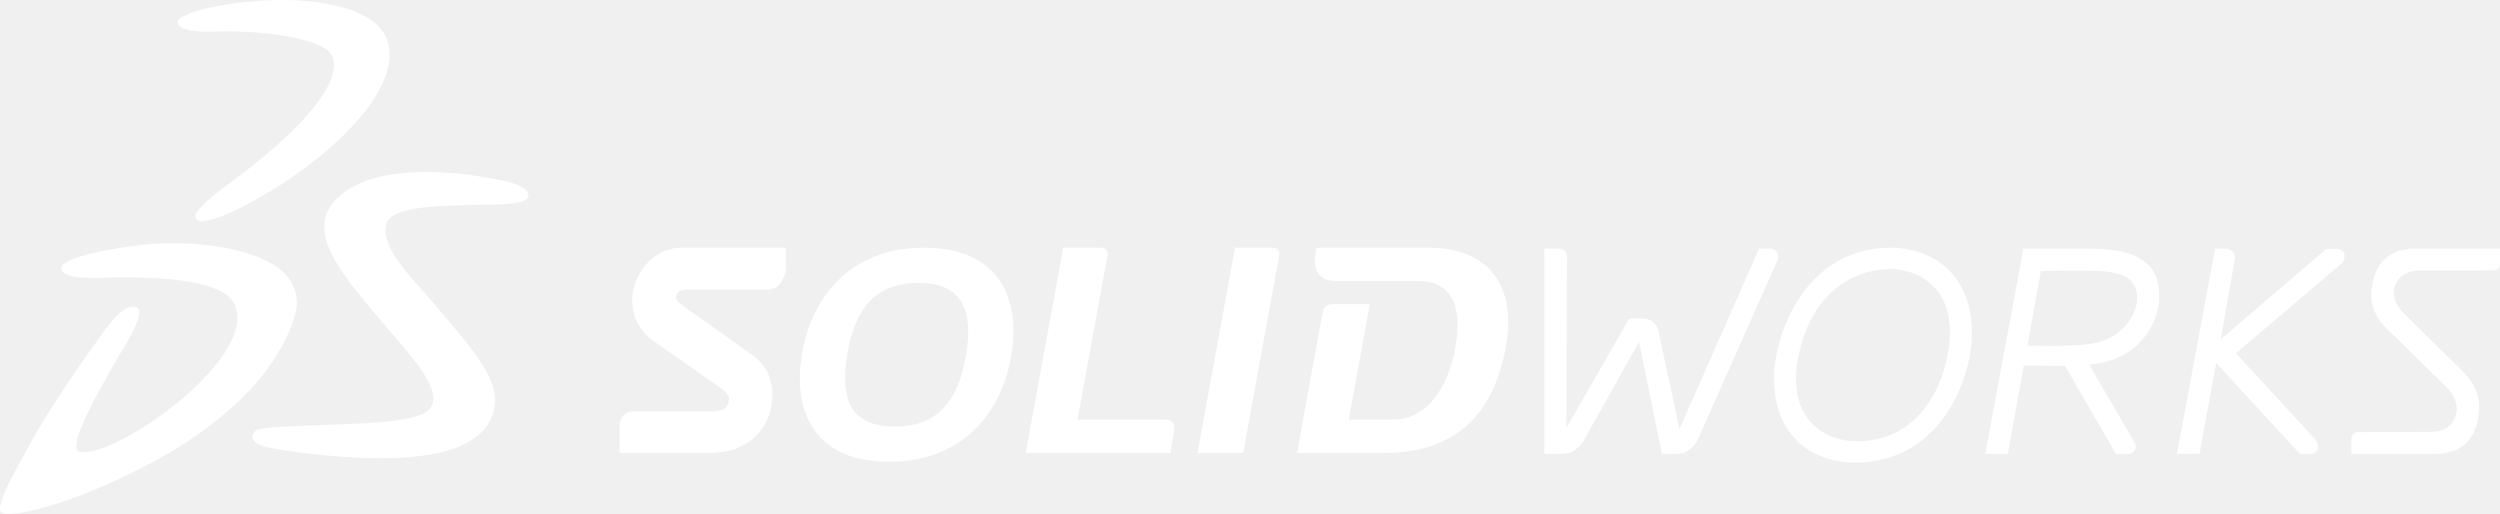
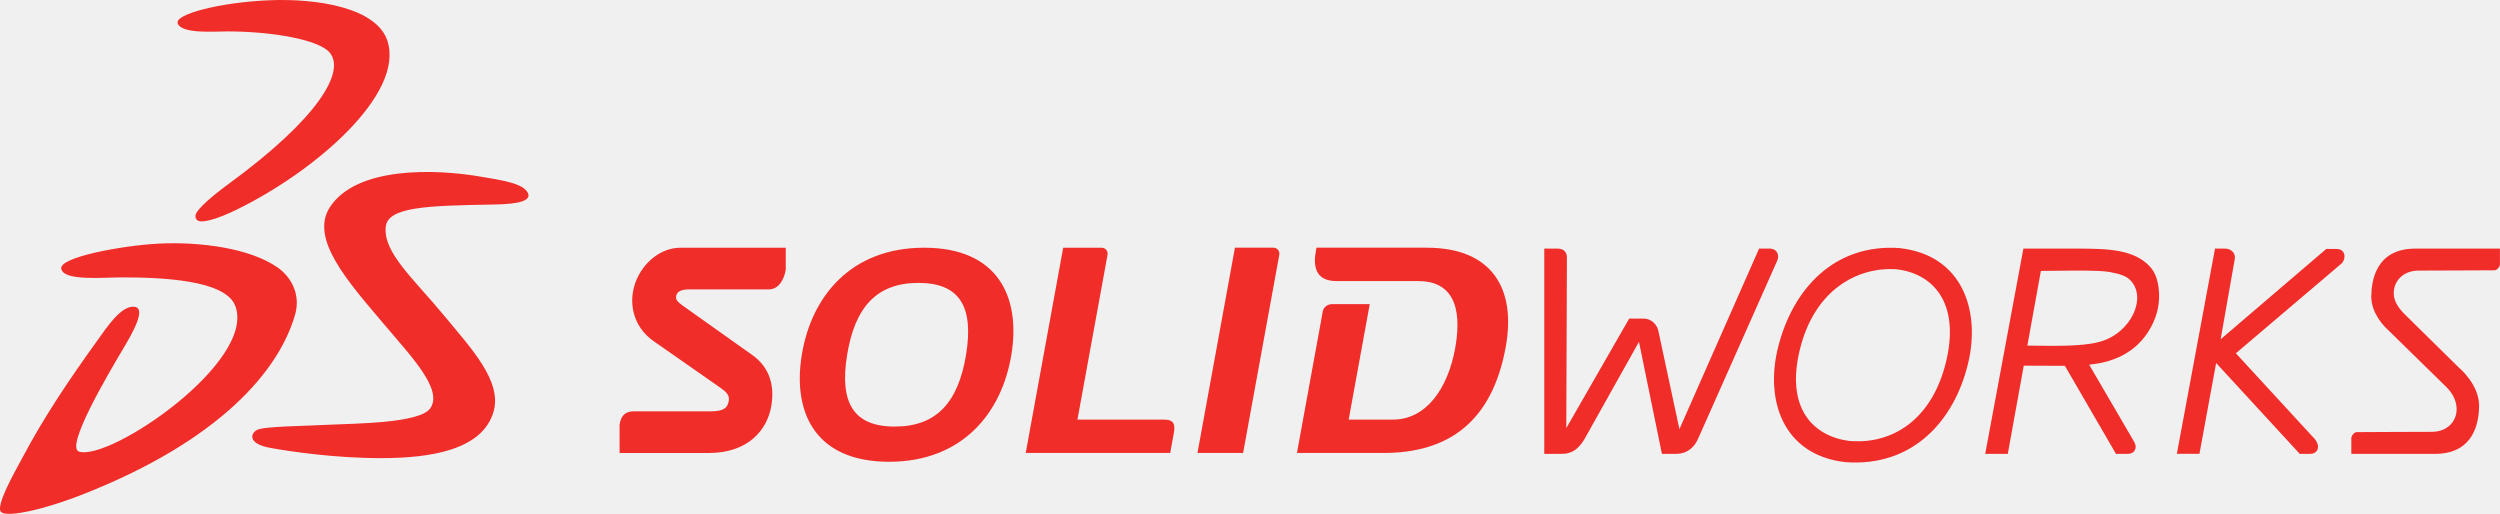
- <svg xmlns="http://www.w3.org/2000/svg" width="125.121mm" height="25.718mm" viewBox="0 0 125.121 25.718" version="1.1" id="svg1194">
-   <defs id="defs1188" />
-   <g id="layer1" transform="translate(8.664905,-92.31076)">
-     <path id="path5116" style="display:inline;opacity:1;fill:#ffffff;fill-opacity:1;fill-rule:nonzero;stroke:none;stroke-width:0.043" d="m 80.33,105.161 c 0.004,-0.107 -0.044,-0.243 -0.137,-0.317 -0.095,-0.076 -0.199,-0.09 -0.298,-0.092 h -0.518 l -3.988,9.037 -1.038,-4.841 c -0.061,-0.425 -0.402,-0.714 -0.806,-0.692 h -0.67 l -3.148,5.481 0.031,-8.55 c 0.002,-0.114 -0.042,-0.255 -0.143,-0.334 -0.098,-0.08 -0.208,-0.1 -0.318,-0.101 h -0.672 v 10.272 h 0.856 v 0 c 0.005,0 0.012,0 0.019,0 0.251,0.005 0.479,-0.06 0.666,-0.196 0.169,-0.121 0.315,-0.29 0.443,-0.492 l 2.756,-4.917 1.149,5.606 c 0,0 0.697,0 0.714,0 0.007,0 0.016,0 0.021,0 0.469,0 0.861,-0.273 1.067,-0.738 l 3.961,-8.911 c 0.029,-0.073 0.052,-0.121 0.053,-0.214 z m 36.123,-0.407 h -4.24 c -1.979,0.005 -2.189,1.63 -2.197,2.397 -2.6e-4,0.806 0.586,1.449 0.877,1.708 l 2.887,2.827 c 0.342,0.337 0.509,0.734 0.509,1.104 0,0.625 -0.478,1.137 -1.25,1.134 -0.002,0.005 -3.737,0.006 -3.771,0.016 -0.122,0.022 -0.25,0.183 -0.248,0.311 h -0.011 l 0.011,0.005 c 0,0.005 7.9e-4,0.624 7.9e-4,0.771 h 4.195 c 1.98,-0.007 2.19,-1.631 2.199,-2.396 0,-0.005 -10e-4,-0.005 -10e-4,-0.007 0.002,-1.062 -0.975,-1.883 -0.981,-1.885 l -2.737,-2.693 c -0.342,-0.336 -0.553,-0.683 -0.555,-1.056 10e-4,-0.628 0.48,-1.137 1.249,-1.137 0.005,-0.005 3.782,-0.006 3.814,-0.015 l 0.009,0.029 -0.007,-0.029 c 0.123,-0.022 0.254,-0.184 0.25,-0.311 0,0 -10e-4,0 0,-0.005 0,-0.006 -10e-4,-0.624 -10e-4,-0.77 z m -30.253,1.029 c -1.884,-0.103 -4.038,1.005 -4.778,4.001 -0.729,2.935 0.634,4.361 2.48,4.598 l 0.192,0.009 c 1.905,0.101 3.933,-1.01 4.647,-4.004 0.696,-2.937 -0.669,-4.412 -2.542,-4.604 z m 3.642,4.693 c -0.693,2.919 -2.796,5.223 -6.156,4.965 v 0 c -3.125,-0.361 -4.021,-3.11 -3.36,-5.745 0.727,-2.918 2.824,-5.222 6.134,-4.965 v 0.005 c 3.084,0.36 4.006,3.112 3.382,5.745 z m 18.705,-5.625 c -0.087,-0.066 -0.184,-0.078 -0.282,-0.079 h -0.501 l -5.286,4.521 0.704,-3.995 c 0.043,-0.222 -0.063,-0.372 -0.154,-0.436 -0.093,-0.073 -0.209,-0.109 -0.322,-0.109 h -0.509 l -1.909,10.271 h 1.13 l 0.836,-4.546 4.186,4.548 h 0.502 c 0.1,-0.005 0.195,-0.016 0.28,-0.081 0.088,-0.061 0.134,-0.182 0.131,-0.281 0,-0.184 -0.151,-0.37 -0.151,-0.37 l -3.96,-4.304 5.288,-4.491 c 0,0 0.149,-0.127 0.149,-0.371 0.001,-0.097 -0.042,-0.215 -0.129,-0.279 z m -10.614,1.461 c -0.207,-0.201 -0.521,-0.296 -1.009,-0.387 -0.128,-0.024 -0.336,-0.043 -0.574,-0.054 -0.588,-0.033 -2.335,-0.007 -2.87,0 l -0.677,3.737 c 0.401,0.006 0.864,0.011 1.187,0.013 0.914,0 1.798,-0.03 2.424,-0.2 1.608,-0.437 2.405,-2.261 1.518,-3.107 z m 1.038,-0.62 c 0.457,0.519 0.491,1.485 0.361,2.078 -0.159,0.726 -0.849,2.559 -3.438,2.791 l 2.18,3.734 c 0,0 0.149,0.224 0.149,0.37 0.002,0.098 -0.042,0.219 -0.13,0.281 -0.087,0.064 -0.181,0.081 -0.279,0.081 h -0.576 l -2.556,-4.406 -2.06,-0.009 -0.799,4.415 h -1.13 l 1.911,-10.273 h 2.639 c 1.56,0 2.929,0.022 3.728,0.939 z m -75.962,1.255 c -0.129,0.826 0.125,1.798 1.047,2.442 l 3.284,2.292 c 0.345,0.238 0.515,0.401 0.473,0.679 -0.062,0.383 -0.262,0.539 -0.943,0.539 h -3.819 c -0.408,0 -0.63,0.199 -0.705,0.66 v 1.423 h 4.474 c 1.961,0 2.931,-1.156 3.126,-2.386 0.183,-1.155 -0.205,-1.98 -0.951,-2.512 l -3.489,-2.477 c -0.28,-0.202 -0.35,-0.306 -0.331,-0.457 0.032,-0.253 0.261,-0.356 0.658,-0.356 h 3.987 c 0.488,0 0.765,-0.497 0.843,-0.992 v -1.093 h -5.273 c -1.169,0 -2.191,1.046 -2.38,2.238 z m 39.744,-2.239 h -5.528 l -0.029,0.165 c -0.128,0.697 -0.071,1.505 1.032,1.505 h 4.095 c 1.623,0 2.243,1.173 1.842,3.375 -0.369,2.016 -1.455,3.557 -3.107,3.557 h -2.22 l 1.054,-5.779 h -1.889 c -0.253,0 -0.429,0.184 -0.459,0.35 l -1.295,7.099 h 4.331 c 3.198,0 5.427,-1.505 6.118,-5.302 0.533,-2.917 -0.682,-4.971 -3.944,-4.971 z m -13.127,8.604 h -4.364 l 1.508,-8.254 c 0.029,-0.165 -0.094,-0.349 -0.3,-0.349 h -1.922 l -1.875,10.272 h 7.231 l 0.187,-1.027 c 0.083,-0.46 -0.071,-0.642 -0.465,-0.642 z m 5.44,-8.604 h -1.922 l -1.875,10.273 h 2.284 l 1.812,-9.924 c 0.03,-0.165 -0.093,-0.349 -0.3,-0.349 z m -17.765,1.761 c -2.084,0 -3.175,1.211 -3.566,3.595 -0.392,2.387 0.302,3.596 2.386,3.596 2.083,0 3.174,-1.209 3.566,-3.596 0.392,-2.384 -0.302,-3.595 -2.386,-3.595 z m 4.654,3.595 c -0.479,2.917 -2.453,5.358 -6.123,5.358 -3.671,0 -4.844,-2.441 -4.365,-5.358 0.479,-2.916 2.454,-5.356 6.124,-5.356 3.671,0 4.843,2.439 4.364,5.356 z m -26.688,-8.934 c -2.182,-0.358 -6.085,-0.497 -7.419,1.548 -1.031,1.58 0.917,3.744 2.691,5.841 1.421,1.679 2.969,3.283 2.337,4.221 -0.515,0.765 -3.821,0.764 -4.96,0.824 -1.384,0.073 -3.375,0.078 -3.723,0.267 -0.312,0.168 -0.487,0.689 0.685,0.899 0.939,0.169 3.178,0.512 5.54,0.51 2.465,0 5.055,-0.404 5.617,-2.314 0.451,-1.533 -1.113,-3.175 -2.49,-4.842 -1.506,-1.824 -3.032,-3.125 -2.904,-4.417 0.099,-1.004 2.07,-1.062 5.34,-1.12 0.681,-0.013 2.035,-0.045 1.774,-0.582 -0.233,-0.474 -1.245,-0.632 -2.488,-0.834 z m -10.061,4.55 c -1.4,-0.96 -3.895,-1.282 -5.949,-1.175 -1.829,0.097 -4.974,0.678 -4.855,1.257 0.11,0.625 2.102,0.431 3.014,0.431 2.005,0 5.19,0.124 5.691,1.415 1.081,2.785 -6.251,7.785 -7.816,7.305 -0.707,-0.216 1.437,-3.851 2.215,-5.159 0.463,-0.78 1.167,-2.006 0.566,-2.089 -0.672,-0.093 -1.412,1.061 -1.892,1.727 -1.305,1.808 -2.642,3.782 -3.713,5.809 -0.332,0.626 -1.431,2.511 -1.054,2.755 0.352,0.227 2.029,-0.095 4.162,-0.941 6.707,-2.656 9.726,-6.115 10.534,-8.974 0.284,-1.006 -0.206,-1.885 -0.903,-2.362 z m -4.979,-12.21 c -0.138,-0.45 2.099,-1.037 4.552,-1.146 2.471,-0.109 5.396,0.383 5.94,2.014 0.893,2.672 -3.632,6.568 -7.576,8.482 -0.968,0.469 -1.553,0.598 -1.798,0.565 -0.232,-0.03 -0.269,-0.248 -0.192,-0.397 0.14,-0.281 0.776,-0.854 1.627,-1.475 4.439,-3.243 5.883,-5.62 5.044,-6.585 -0.538,-0.618 -2.788,-1.047 -5.124,-1.047 -0.635,0 -2.302,0.138 -2.473,-0.411" />
+ <svg xmlns="http://www.w3.org/2000/svg" width="1011.7" height="207.94" version="1.1" viewBox="0 0 267.67 55.018">
+   <g transform="translate(233.62 -36.658)">
+     <path d="m-43.235 64.149c9e-3 -0.228-0.095-0.521-0.294-0.678-0.203-0.162-0.425-0.193-0.638-0.196h-1.108l-8.531 19.333-2.22-10.357c-0.131-0.909-0.86-1.528-1.725-1.48h-1.434l-6.734 11.726 0.066-18.291c0.005-0.245-0.09-0.545-0.306-0.715-0.21-0.172-0.445-0.213-0.68-0.215h-1.437v21.976h1.832 0.041c0.536 0.011 1.024-0.129 1.424-0.419 0.362-0.26 0.674-0.62 0.947-1.054l5.895-10.519 2.457 11.992h1.528 0.045c1.003 0 1.842-0.585 2.282-1.579l8.474-19.064c0.063-0.156 0.111-0.259 0.114-0.458zm77.277-0.872h-9.07c-4.234 0.011-4.682 3.486-4.701 5.128 0 1.724 1.253 3.1 1.876 3.655l6.176 6.048c0.732 0.72 1.089 1.569 1.089 2.362 0 1.337-1.023 2.432-2.675 2.425-0.006 0.011-7.995 0.013-8.068 0.033-0.26 0.048-0.535 0.392-0.531 0.666h-0.024l0.024 0.011v1.65h8.975c4.235-0.015 4.684-3.488 4.705-5.125v-0.015c0.006-2.272-2.086-4.028-2.099-4.033l-5.855-5.762c-0.731-0.72-1.183-1.461-1.187-2.258 0-1.344 1.026-2.431 2.673-2.431 0.011-0.011 8.091-0.013 8.16-0.032l0.019 0.061-0.015-0.061c0.263-0.048 0.543-0.393 0.534-0.665v-0.011-1.647zm-64.72 2.201c-4.031-0.22-8.638 2.151-10.221 8.56-1.559 6.279 1.356 9.329 5.306 9.837l0.412 0.019c4.075 0.216 8.414-2.16 9.941-8.567 1.49-6.284-1.431-9.439-5.438-9.849zm7.792 10.04c-1.482 6.244-5.982 11.174-13.169 10.621-6.686-0.773-8.601-6.654-7.189-12.29 1.556-6.241 6.041-11.171 13.122-10.621v0.011c6.598 0.77 8.571 6.658 7.235 12.29zm40.015-12.033c-0.187-0.14-0.393-0.167-0.604-0.17h-1.073l-11.309 9.672 1.506-8.546c0.093-0.474-0.136-0.797-0.33-0.932-0.2-0.156-0.447-0.232-0.69-0.232h-1.088l-4.085 21.973h2.418l1.788-9.725 8.955 9.73h1.073c0.213-0.011 0.417-0.034 0.598-0.172 0.189-0.131 0.286-0.39 0.281-0.6 0-0.395-0.322-0.792-0.322-0.792l-8.473-9.207 11.312-9.608s0.318-0.271 0.318-0.794c0-0.208-0.09-0.461-0.276-0.596zm-22.706 3.126c-0.443-0.429-1.115-0.632-2.158-0.828-0.273-0.051-0.719-0.092-1.229-0.116-1.258-0.07-4.995-0.015-6.14 0l-1.448 7.994c0.859 0.013 1.848 0.024 2.54 0.028 1.954 0 3.846-0.063 5.186-0.428 3.44-0.935 5.145-4.838 3.248-6.647zm2.221-1.326c0.978 1.11 1.05 3.177 0.773 4.446-0.34 1.553-1.817 5.474-7.354 5.97l4.663 7.989s0.32 0.479 0.32 0.792c0.007 0.21-0.09 0.469-0.279 0.6-0.187 0.138-0.388 0.172-0.597 0.172h-1.232l-5.469-9.425-4.406-0.019-1.709 9.444h-2.418l4.088-21.977h5.645c3.337 0 6.265 0.048 7.975 2.008zm-162.51 2.685c-0.277 1.768 0.268 3.846 2.239 5.224l7.025 4.903c0.737 0.508 1.101 0.858 1.012 1.453-0.132 0.819-0.561 1.153-2.018 1.153h-8.17c-0.873 0-1.349 0.427-1.507 1.412v3.045h9.571c4.194 0 6.27-2.473 6.687-5.104 0.392-2.471-0.439-4.237-2.034-5.375l-7.465-5.299c-0.599-0.431-0.749-0.655-0.708-0.977 0.068-0.54 0.558-0.762 1.408-0.762h8.53c1.044 0 1.638-1.064 1.804-2.122v-2.339h-11.281c-2.501 0-4.687 2.237-5.092 4.788zm85.024-4.79h-11.827l-0.062 0.354c-0.274 1.492-0.151 3.22 2.207 3.22h8.761c3.472 0 4.798 2.509 3.94 7.221-0.789 4.314-3.114 7.61-6.647 7.61h-4.75l2.256-12.362h-4.041c-0.542 0-0.917 0.395-0.982 0.748l-2.771 15.187h9.264c6.842 0 11.609-3.219 13.089-11.342 1.14-6.24-1.458-10.635-8.437-10.635zm-28.083 18.407h-9.337l3.226-17.659c0.061-0.353-0.201-0.746-0.641-0.746h-4.111l-4.011 21.975h15.469l0.401-2.196c0.178-0.984-0.151-1.374-0.995-1.374zm11.638-18.407h-4.111l-4.012 21.977h4.887l3.877-21.231c0.064-0.354-0.2-0.746-0.641-0.746zm-38.004 3.768c-4.457 0-6.793 2.59-7.628 7.691-0.839 5.106 0.646 7.693 5.104 7.693 4.457 0 6.789-2.587 7.628-7.693 0.838-5.101-0.646-7.691-5.104-7.691zm9.956 7.691c-1.025 6.24-5.247 11.462-13.099 11.462-7.854 0-10.362-5.222-9.339-11.462 1.024-6.239 5.25-11.457 13.102-11.457 7.853 0 10.361 5.218 9.336 11.457zm-57.093-19.113c-4.668-0.766-13.018-1.063-15.872 3.311-2.205 3.381 1.962 8.009 5.756 12.495 3.04 3.592 6.351 7.024 4.999 9.03-1.103 1.637-8.175 1.635-10.611 1.764-2.961 0.157-7.22 0.167-7.964 0.572-0.668 0.358-1.041 1.475 1.465 1.923 2.009 0.36 6.798 1.095 11.852 1.09 5.272 0 10.814-0.865 12.016-4.949 0.965-3.279-2.382-6.793-5.327-10.359-3.222-3.902-6.486-6.686-6.212-9.449 0.211-2.149 4.428-2.272 11.424-2.396 1.456-0.027 4.354-0.097 3.795-1.245-0.498-1.015-2.664-1.352-5.323-1.785zm-21.524 9.734c-2.994-2.054-8.333-2.742-12.727-2.514-3.912 0.208-10.642 1.451-10.387 2.689 0.236 1.338 4.497 0.923 6.448 0.923 4.29 0 11.102 0.264 12.174 3.028 2.314 5.959-13.373 16.655-16.72 15.628-1.512-0.463 3.073-8.239 4.738-11.036 0.99-1.669 2.497-4.292 1.21-4.469-1.437-0.199-3.021 2.27-4.048 3.694-2.791 3.868-5.652 8.09-7.943 12.428-0.71 1.34-3.061 5.372-2.254 5.893 0.753 0.485 4.341-0.203 8.904-2.013 14.348-5.682 20.807-13.081 22.536-19.198 0.607-2.153-0.441-4.032-1.933-5.054zm-10.651-26.12c-0.295-0.963 4.489-2.219 9.738-2.451 5.287-0.233 11.543 0.82 12.708 4.309 1.91 5.716-7.771 14.051-16.206 18.145-2.07 1.002-3.323 1.279-3.846 1.209-0.497-0.065-0.575-0.531-0.412-0.85 0.299-0.601 1.661-1.827 3.481-3.156 9.496-6.937 12.585-12.024 10.79-14.086-1.151-1.321-5.964-2.239-10.963-2.239-1.358 0-4.924 0.296-5.291-0.879" fill="#f02d29" />
  </g>
</svg>
